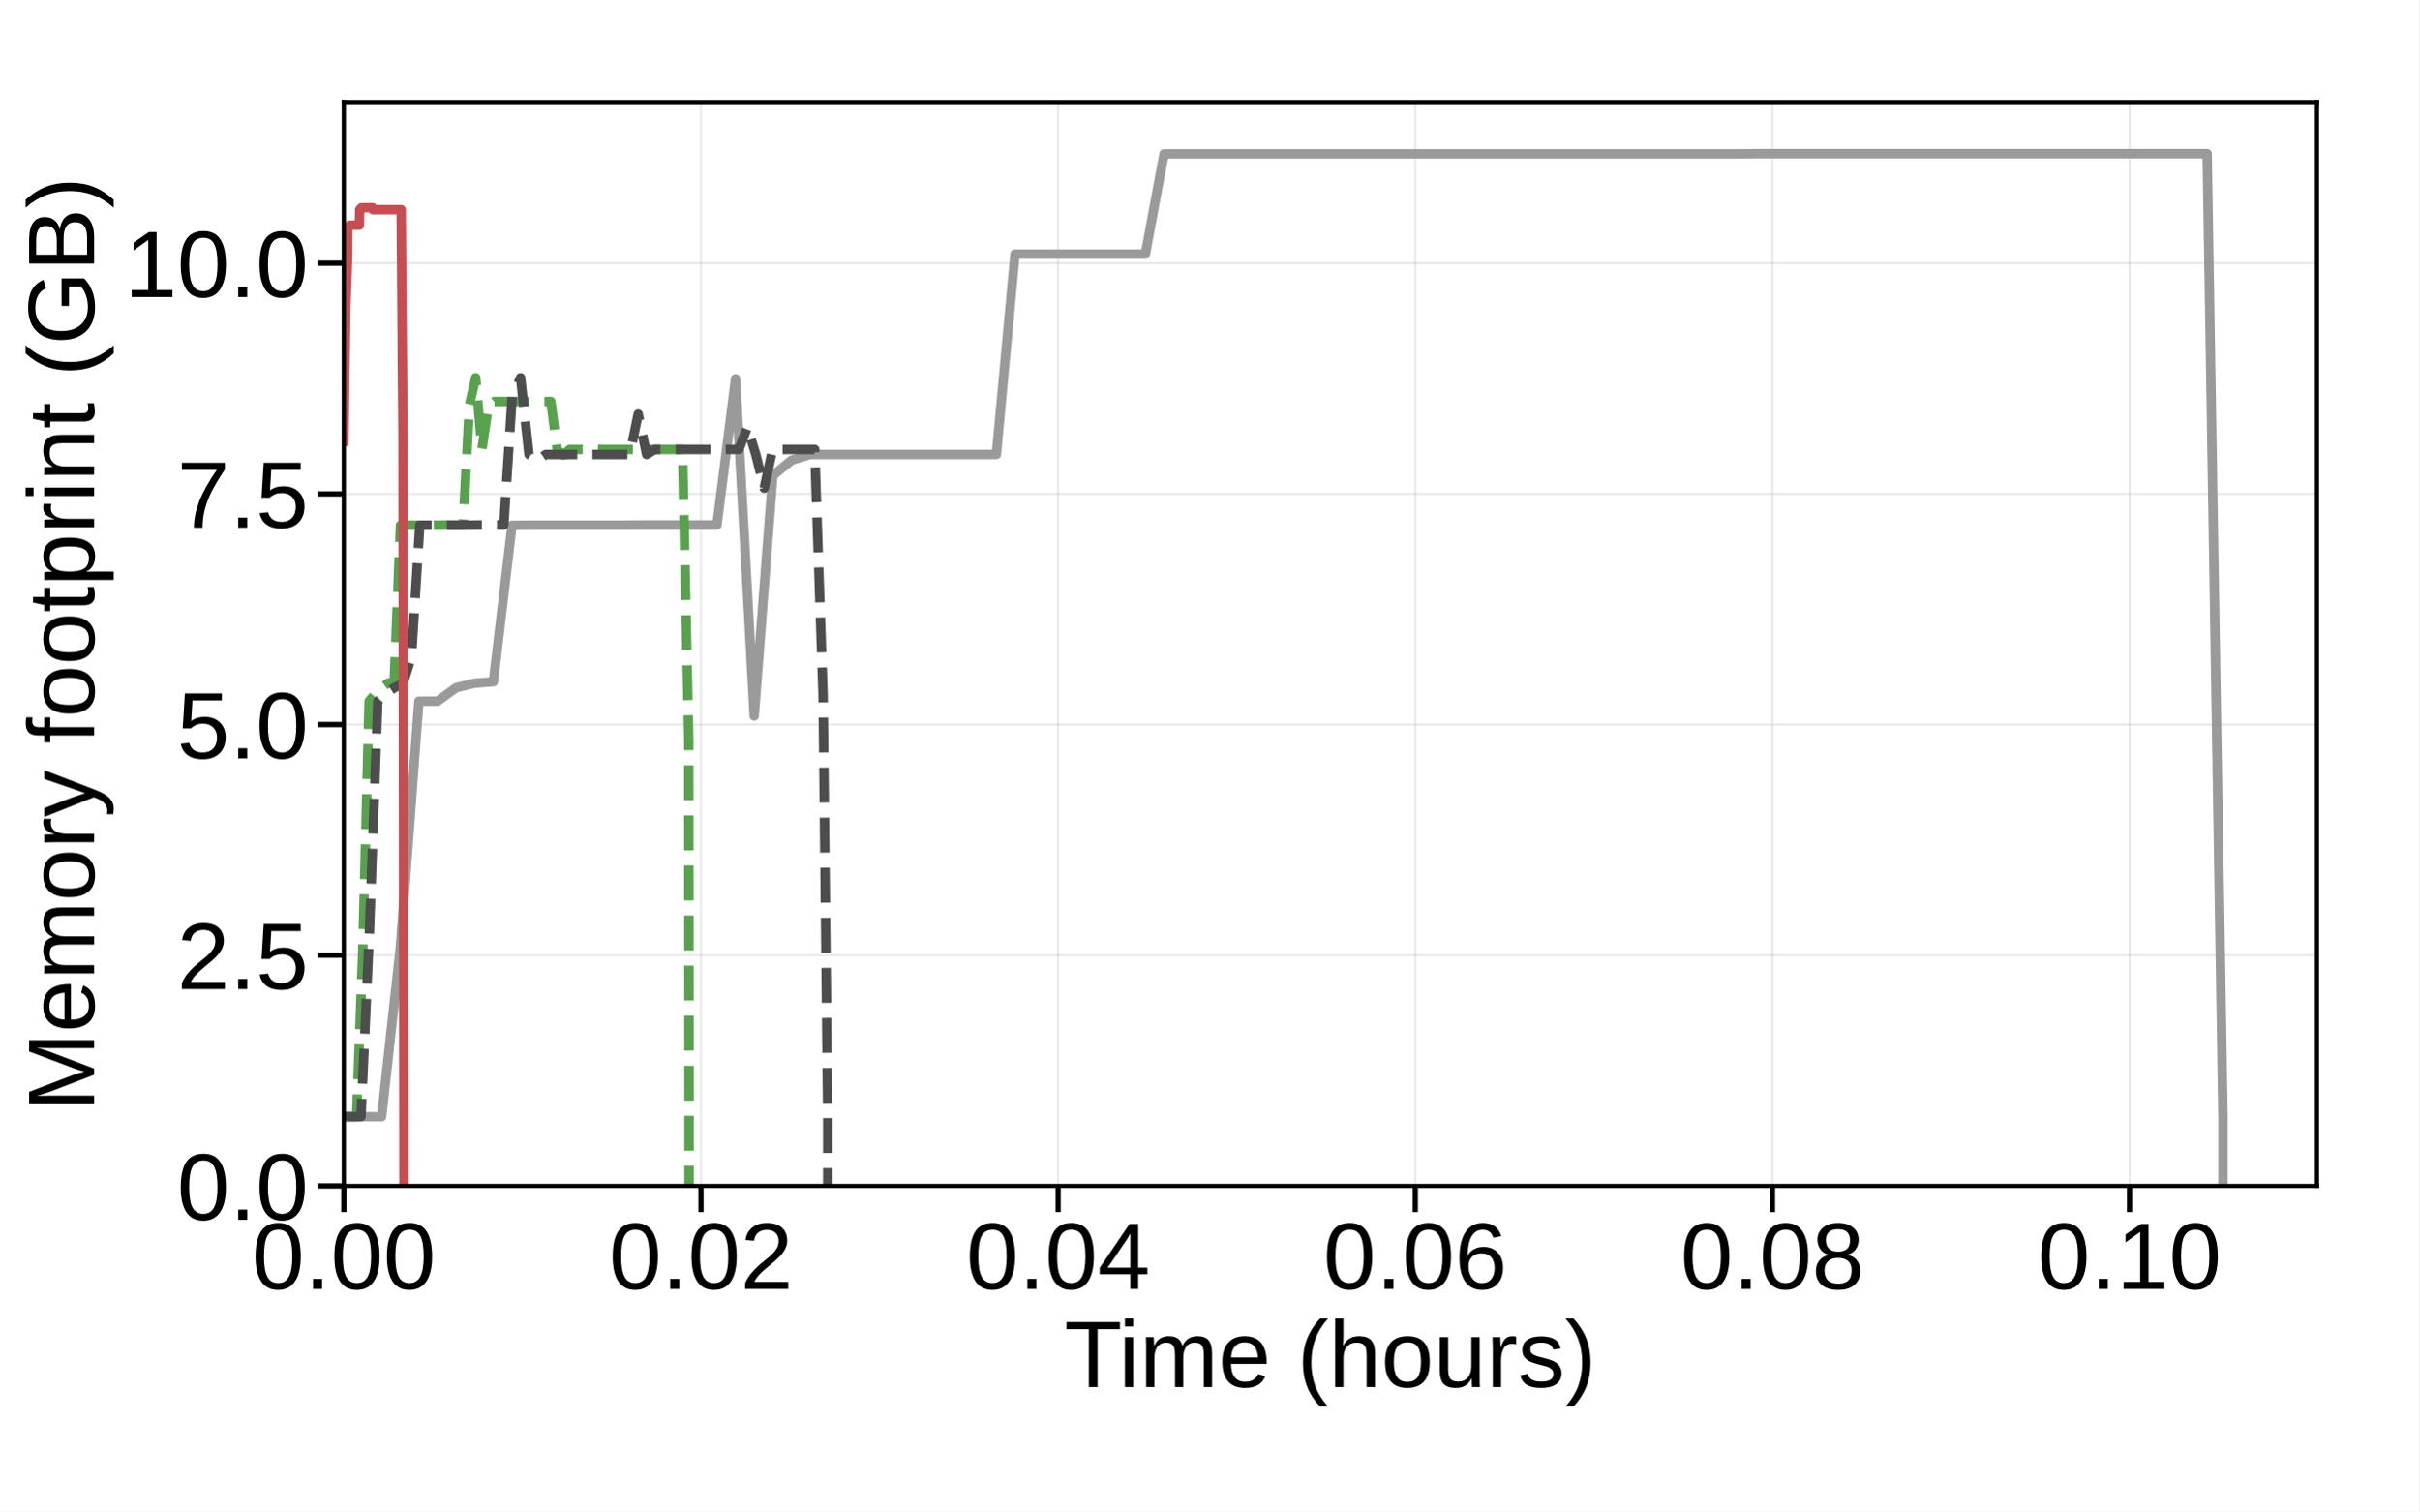
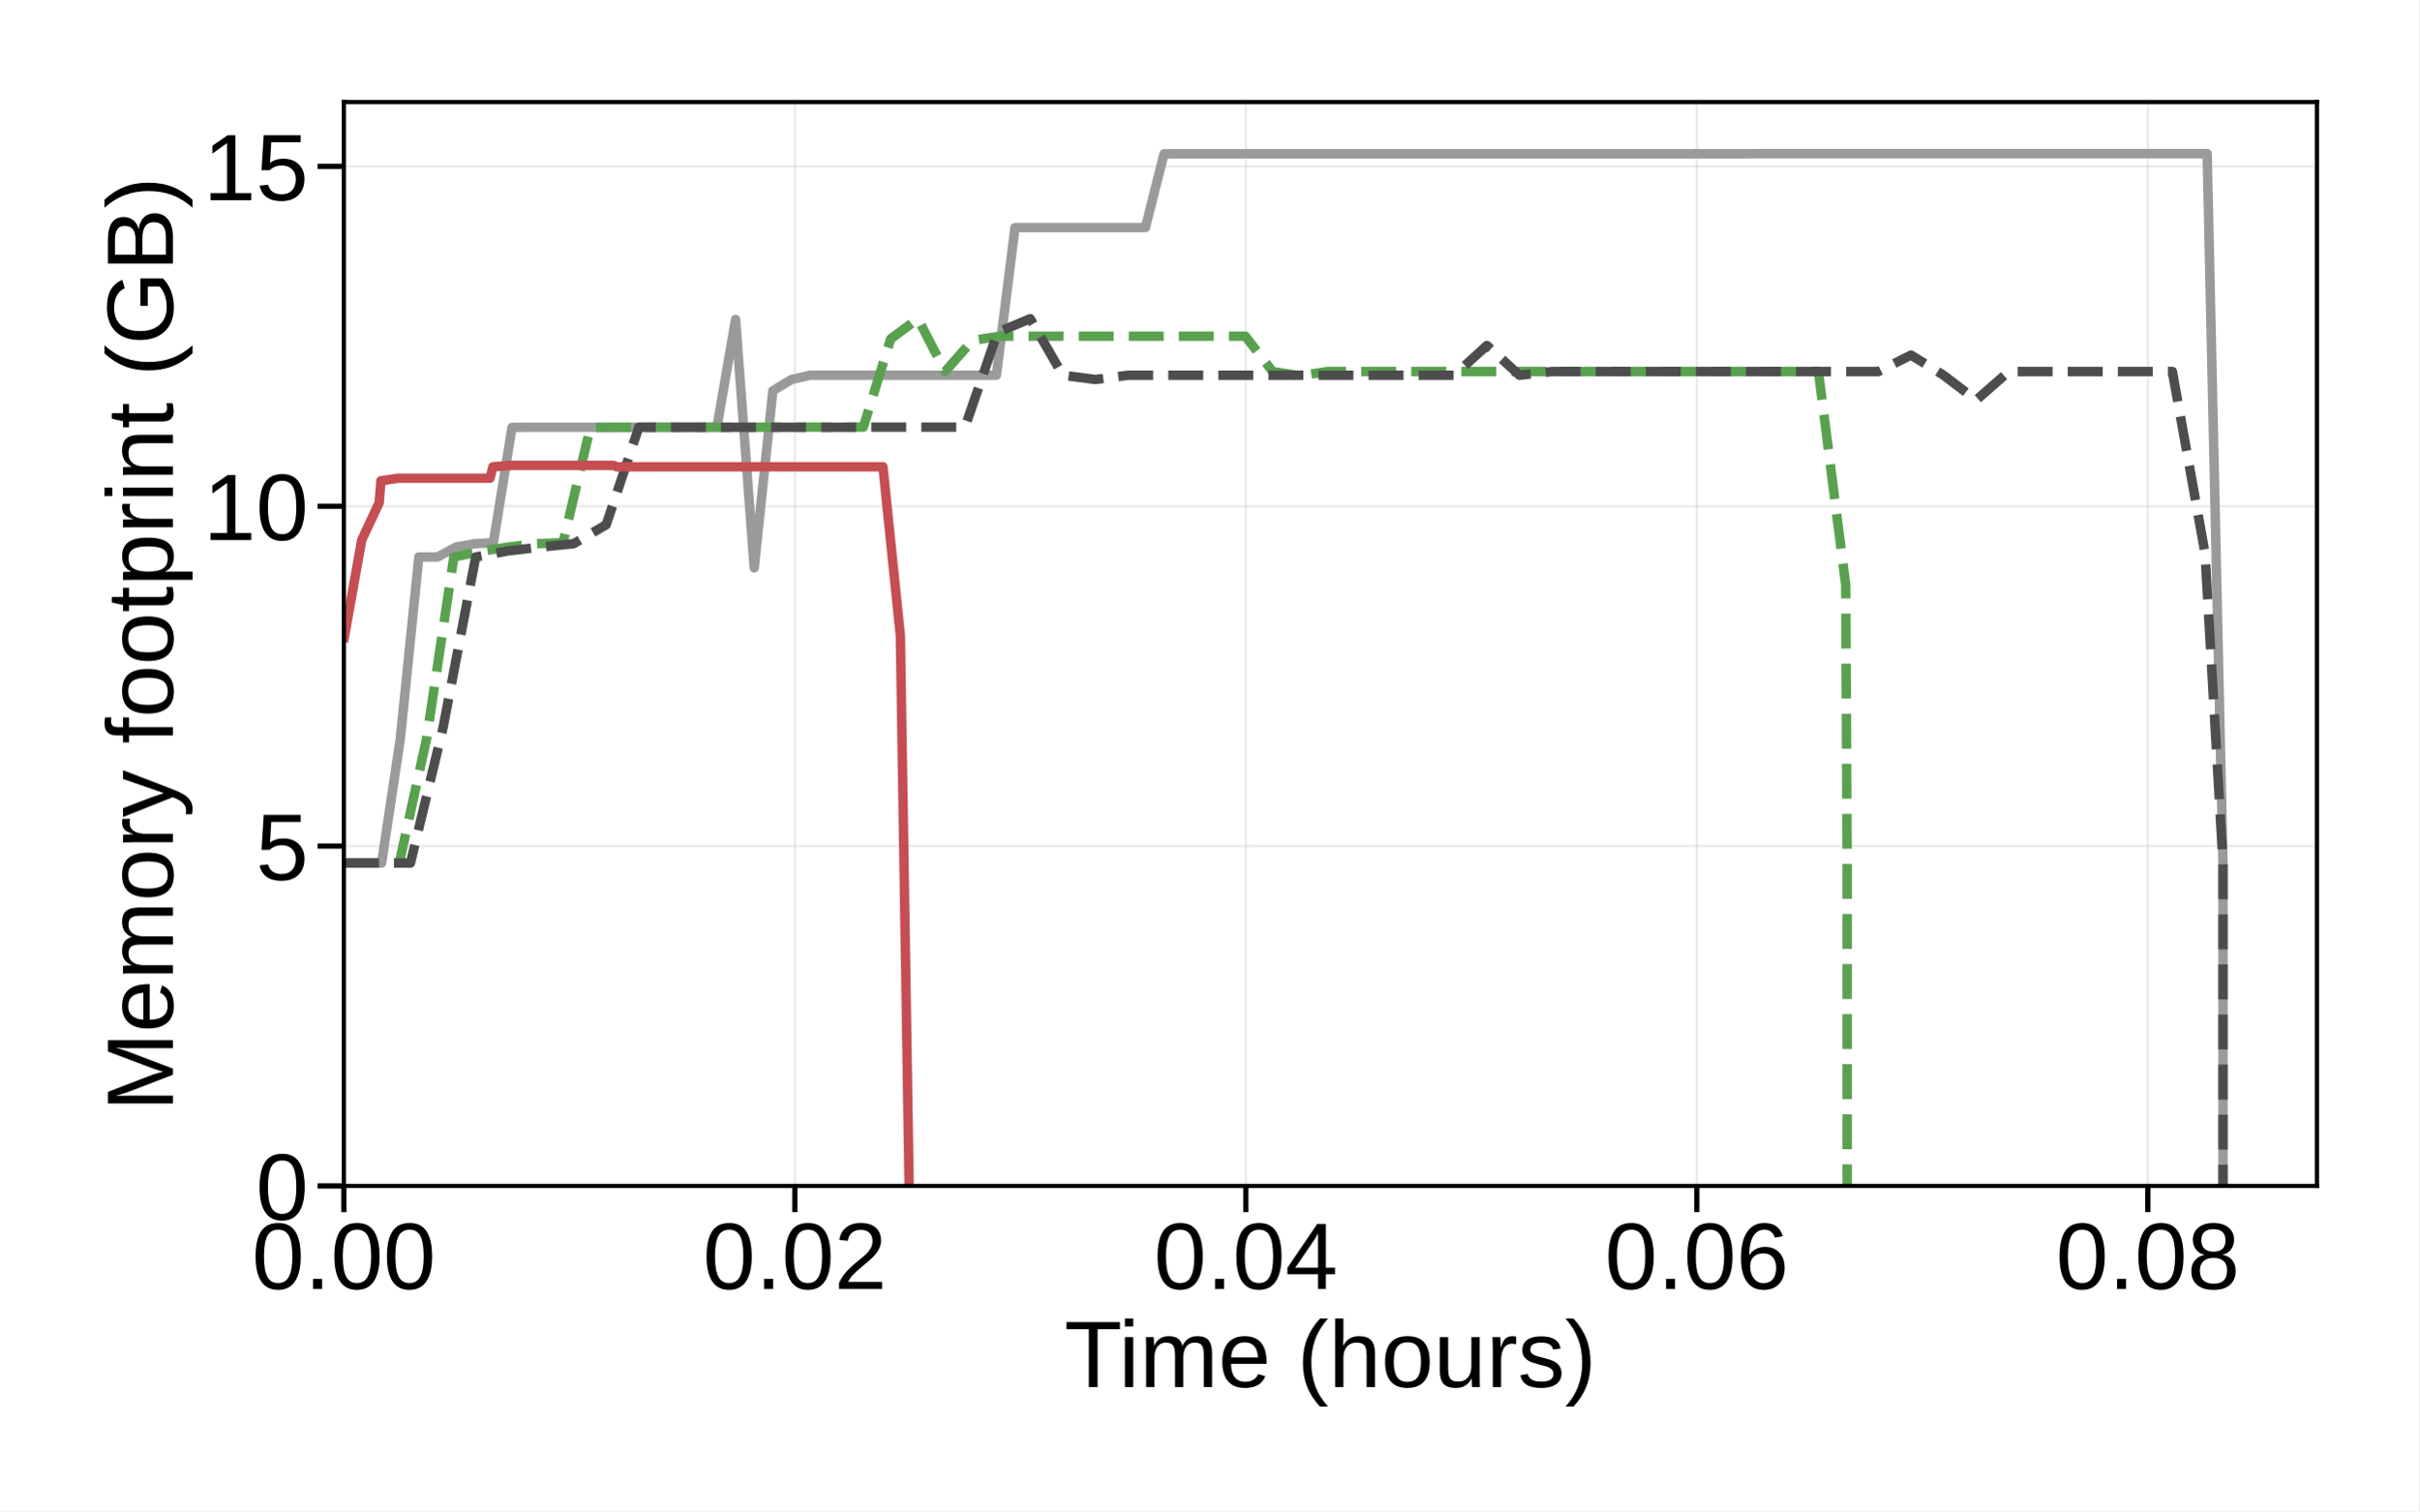
<svg xmlns="http://www.w3.org/2000/svg" xmlns:xlink="http://www.w3.org/1999/xlink" width="921.6pt" height="576pt" viewBox="0 0 921.6 576" version="1.1">
  <defs>
    <style type="text/css">*{stroke-linejoin: round; stroke-linecap: butt}</style>
  </defs>
  <g id="figure_1">
    <g id="patch_1">
      <path d="M 0 576  L 921.6 576  L 921.6 0  L 0 0  z " style="fill: #ffffff" />
    </g>
    <g id="axes_1">
      <g id="patch_2">
        <path d="M 130.99 451.94  L 882.72 451.94  L 882.72 38.88  L 130.99 38.88  z " style="fill: #ffffff" />
      </g>
      <g id="matplotlib.axis_1">
        <g id="xtick_1">
          <g id="line2d_1">
-             <path d="M 130.99 451.94  L 130.99 38.88  " clip-path="url(#p0d75d5bed7)" style="fill: none; stroke: #b0b0b0; stroke-opacity: 0.3; stroke-width: 0.8; stroke-linecap: square" />
+             <path d="M 130.99 451.94  L 130.99 38.88  " clip-path="url(#pa3915048e1)" style="fill: none; stroke: #b0b0b0; stroke-opacity: 0.3; stroke-width: 0.8; stroke-linecap: square" />
          </g>
          <g id="line2d_2">
            <defs>
-               <path id="m74de214829" d="M 0 0  L 0 10  " style="stroke: #000000; stroke-width: 2" />
+               <path id="m723b7fcb06" d="M 0 0  L 0 10  " style="stroke: #000000; stroke-width: 2" />
            </defs>
            <g>
-               <use xlink:href="#m74de214829" x="130.99" y="451.94" style="stroke: #000000; stroke-width: 2" />
+               <use xlink:href="#m723b7fcb06" x="130.99" y="451.94" style="stroke: #000000; stroke-width: 2" />
            </g>
          </g>
          <g id="text_1">
            <text style="font-size: 36px; font-family: 'Arial', 'DejaVu Sans', 'Liberation Sans', sans-serif; text-anchor: middle" x="130.99" y="491.208" transform="rotate(-0 130.99 491.2081)">0.00</text>
          </g>
        </g>
        <g id="xtick_2">
          <g id="line2d_3">
-             <path d="M 267.058 451.94  L 267.058 38.88  " clip-path="url(#p0d75d5bed7)" style="fill: none; stroke: #b0b0b0; stroke-opacity: 0.3; stroke-width: 0.8; stroke-linecap: square" />
+             <path d="M 302.814 451.94  L 302.814 38.88  " clip-path="url(#pa3915048e1)" style="fill: none; stroke: #b0b0b0; stroke-opacity: 0.3; stroke-width: 0.8; stroke-linecap: square" />
          </g>
          <g id="line2d_4">
            <g>
-               <use xlink:href="#m74de214829" x="267.058" y="451.94" style="stroke: #000000; stroke-width: 2" />
+               <use xlink:href="#m723b7fcb06" x="302.814" y="451.94" style="stroke: #000000; stroke-width: 2" />
            </g>
          </g>
          <g id="text_2">
-             <text style="font-size: 36px; font-family: 'Arial', 'DejaVu Sans', 'Liberation Sans', sans-serif; text-anchor: middle" x="267.058" y="491.208" transform="rotate(-0 267.0583 491.2081)">0.02</text>
+             <text style="font-size: 36px; font-family: 'Arial', 'DejaVu Sans', 'Liberation Sans', sans-serif; text-anchor: middle" x="302.814" y="491.208" transform="rotate(-0 302.814 491.2081)">0.02</text>
          </g>
        </g>
        <g id="xtick_3">
          <g id="line2d_5">
-             <path d="M 403.127 451.94  L 403.127 38.88  " clip-path="url(#p0d75d5bed7)" style="fill: none; stroke: #b0b0b0; stroke-opacity: 0.3; stroke-width: 0.8; stroke-linecap: square" />
+             <path d="M 474.638 451.94  L 474.638 38.88  " clip-path="url(#pa3915048e1)" style="fill: none; stroke: #b0b0b0; stroke-opacity: 0.3; stroke-width: 0.8; stroke-linecap: square" />
          </g>
          <g id="line2d_6">
            <g>
-               <use xlink:href="#m74de214829" x="403.127" y="451.94" style="stroke: #000000; stroke-width: 2" />
+               <use xlink:href="#m723b7fcb06" x="474.638" y="451.94" style="stroke: #000000; stroke-width: 2" />
            </g>
          </g>
          <g id="text_3">
-             <text style="font-size: 36px; font-family: 'Arial', 'DejaVu Sans', 'Liberation Sans', sans-serif; text-anchor: middle" x="403.127" y="491.208" transform="rotate(-0 403.1265 491.2081)">0.04</text>
+             <text style="font-size: 36px; font-family: 'Arial', 'DejaVu Sans', 'Liberation Sans', sans-serif; text-anchor: middle" x="474.638" y="491.208" transform="rotate(-0 474.638 491.2081)">0.04</text>
          </g>
        </g>
        <g id="xtick_4">
          <g id="line2d_7">
-             <path d="M 539.195 451.94  L 539.195 38.88  " clip-path="url(#p0d75d5bed7)" style="fill: none; stroke: #b0b0b0; stroke-opacity: 0.3; stroke-width: 0.8; stroke-linecap: square" />
+             <path d="M 646.462 451.94  L 646.462 38.88  " clip-path="url(#pa3915048e1)" style="fill: none; stroke: #b0b0b0; stroke-opacity: 0.3; stroke-width: 0.8; stroke-linecap: square" />
          </g>
          <g id="line2d_8">
            <g>
-               <use xlink:href="#m74de214829" x="539.195" y="451.94" style="stroke: #000000; stroke-width: 2" />
+               <use xlink:href="#m723b7fcb06" x="646.462" y="451.94" style="stroke: #000000; stroke-width: 2" />
            </g>
          </g>
          <g id="text_4">
-             <text style="font-size: 36px; font-family: 'Arial', 'DejaVu Sans', 'Liberation Sans', sans-serif; text-anchor: middle" x="539.195" y="491.208" transform="rotate(-0 539.1948 491.2081)">0.06</text>
+             <text style="font-size: 36px; font-family: 'Arial', 'DejaVu Sans', 'Liberation Sans', sans-serif; text-anchor: middle" x="646.462" y="491.208" transform="rotate(-0 646.462 491.2081)">0.06</text>
          </g>
        </g>
        <g id="xtick_5">
          <g id="line2d_9">
-             <path d="M 675.263 451.94  L 675.263 38.88  " clip-path="url(#p0d75d5bed7)" style="fill: none; stroke: #b0b0b0; stroke-opacity: 0.3; stroke-width: 0.8; stroke-linecap: square" />
+             <path d="M 818.286 451.94  L 818.286 38.88  " clip-path="url(#pa3915048e1)" style="fill: none; stroke: #b0b0b0; stroke-opacity: 0.3; stroke-width: 0.8; stroke-linecap: square" />
          </g>
          <g id="line2d_10">
            <g>
-               <use xlink:href="#m74de214829" x="675.263" y="451.94" style="stroke: #000000; stroke-width: 2" />
+               <use xlink:href="#m723b7fcb06" x="818.286" y="451.94" style="stroke: #000000; stroke-width: 2" />
            </g>
          </g>
          <g id="text_5">
-             <text style="font-size: 36px; font-family: 'Arial', 'DejaVu Sans', 'Liberation Sans', sans-serif; text-anchor: middle" x="675.263" y="491.208" transform="rotate(-0 675.2631 491.2081)">0.08</text>
+             <text style="font-size: 36px; font-family: 'Arial', 'DejaVu Sans', 'Liberation Sans', sans-serif; text-anchor: middle" x="818.286" y="491.208" transform="rotate(-0 818.286 491.2081)">0.08</text>
          </g>
        </g>
-         <g id="xtick_6">
-           <g id="line2d_11">
-             <path d="M 811.331 451.94  L 811.331 38.88  " clip-path="url(#p0d75d5bed7)" style="fill: none; stroke: #b0b0b0; stroke-opacity: 0.3; stroke-width: 0.8; stroke-linecap: square" />
-           </g>
-           <g id="line2d_12">
-             <g>
-               <use xlink:href="#m74de214829" x="811.331" y="451.94" style="stroke: #000000; stroke-width: 2" />
-             </g>
-           </g>
-           <g id="text_6">
-             <text style="font-size: 36px; font-family: 'Arial', 'DejaVu Sans', 'Liberation Sans', sans-serif; text-anchor: middle" x="811.331" y="491.208" transform="rotate(-0 811.3313 491.2081)">0.10</text>
-           </g>
-         </g>
-         <g id="text_7">
+         <g id="text_6">
          <text style="font-size: 36px; font-family: 'Arial', 'DejaVu Sans', 'Liberation Sans', sans-serif; text-anchor: middle" x="506.855" y="528.57" transform="rotate(-0 506.855 528.57)">Time (hours)</text>
        </g>
      </g>
      <g id="matplotlib.axis_2">
        <g id="ytick_1">
+           <g id="line2d_11">
+             <path d="M 130.99 451.94  L 882.72 451.94  " clip-path="url(#pa3915048e1)" style="fill: none; stroke: #b0b0b0; stroke-opacity: 0.3; stroke-width: 0.8; stroke-linecap: square" />
+           </g>
+           <g id="line2d_12">
+             <defs>
+               <path id="m140f3385c9" d="M 0 0  L -10 0  " style="stroke: #000000; stroke-width: 2" />
+             </defs>
+             <g>
+               <use xlink:href="#m140f3385c9" x="130.99" y="451.94" style="stroke: #000000; stroke-width: 2" />
+             </g>
+           </g>
+           <g id="text_7">
+             <text style="font-size: 36px; font-family: 'Arial', 'DejaVu Sans', 'Liberation Sans', sans-serif; text-anchor: end" x="117.49" y="464.824" transform="rotate(-0 117.49 464.8241)">0</text>
+           </g>
+         </g>
+         <g id="ytick_2">
          <g id="line2d_13">
-             <path d="M 130.99 451.94  L 882.72 451.94  " clip-path="url(#p0d75d5bed7)" style="fill: none; stroke: #b0b0b0; stroke-opacity: 0.3; stroke-width: 0.8; stroke-linecap: square" />
+             <path d="M 130.99 322.424  L 882.72 322.424  " clip-path="url(#pa3915048e1)" style="fill: none; stroke: #b0b0b0; stroke-opacity: 0.3; stroke-width: 0.8; stroke-linecap: square" />
          </g>
          <g id="line2d_14">
-             <defs>
-               <path id="m573029d29b" d="M 0 0  L -10 0  " style="stroke: #000000; stroke-width: 2" />
-             </defs>
            <g>
-               <use xlink:href="#m573029d29b" x="130.99" y="451.94" style="stroke: #000000; stroke-width: 2" />
+               <use xlink:href="#m140f3385c9" x="130.99" y="322.424" style="stroke: #000000; stroke-width: 2" />
            </g>
          </g>
          <g id="text_8">
-             <text style="font-size: 36px; font-family: 'Arial', 'DejaVu Sans', 'Liberation Sans', sans-serif; text-anchor: end" x="117.49" y="464.824" transform="rotate(-0 117.49 464.8241)">0.0</text>
+             <text style="font-size: 36px; font-family: 'Arial', 'DejaVu Sans', 'Liberation Sans', sans-serif; text-anchor: end" x="117.49" y="335.308" transform="rotate(-0 117.49 335.3076)">5</text>
          </g>
        </g>
-         <g id="ytick_2">
+         <g id="ytick_3">
          <g id="line2d_15">
-             <path d="M 130.99 364.027  L 882.72 364.027  " clip-path="url(#p0d75d5bed7)" style="fill: none; stroke: #b0b0b0; stroke-opacity: 0.3; stroke-width: 0.8; stroke-linecap: square" />
+             <path d="M 130.99 192.907  L 882.72 192.907  " clip-path="url(#pa3915048e1)" style="fill: none; stroke: #b0b0b0; stroke-opacity: 0.3; stroke-width: 0.8; stroke-linecap: square" />
          </g>
          <g id="line2d_16">
            <g>
-               <use xlink:href="#m573029d29b" x="130.99" y="364.027" style="stroke: #000000; stroke-width: 2" />
+               <use xlink:href="#m140f3385c9" x="130.99" y="192.907" style="stroke: #000000; stroke-width: 2" />
            </g>
          </g>
          <g id="text_9">
-             <text style="font-size: 36px; font-family: 'Arial', 'DejaVu Sans', 'Liberation Sans', sans-serif; text-anchor: end" x="117.49" y="376.911" transform="rotate(-0 117.49 376.9108)">2.5</text>
+             <text style="font-size: 36px; font-family: 'Arial', 'DejaVu Sans', 'Liberation Sans', sans-serif; text-anchor: end" x="117.49" y="205.791" transform="rotate(-0 117.49 205.7911)">10</text>
          </g>
        </g>
-         <g id="ytick_3">
+         <g id="ytick_4">
          <g id="line2d_17">
-             <path d="M 130.99 276.113  L 882.72 276.113  " clip-path="url(#p0d75d5bed7)" style="fill: none; stroke: #b0b0b0; stroke-opacity: 0.3; stroke-width: 0.8; stroke-linecap: square" />
+             <path d="M 130.99 63.391  L 882.72 63.391  " clip-path="url(#pa3915048e1)" style="fill: none; stroke: #b0b0b0; stroke-opacity: 0.3; stroke-width: 0.8; stroke-linecap: square" />
          </g>
          <g id="line2d_18">
            <g>
-               <use xlink:href="#m573029d29b" x="130.99" y="276.113" style="stroke: #000000; stroke-width: 2" />
+               <use xlink:href="#m140f3385c9" x="130.99" y="63.391" style="stroke: #000000; stroke-width: 2" />
            </g>
          </g>
          <g id="text_10">
-             <text style="font-size: 36px; font-family: 'Arial', 'DejaVu Sans', 'Liberation Sans', sans-serif; text-anchor: end" x="117.49" y="288.997" transform="rotate(-0 117.49 288.9975)">5.0</text>
+             <text style="font-size: 36px; font-family: 'Arial', 'DejaVu Sans', 'Liberation Sans', sans-serif; text-anchor: end" x="117.49" y="76.275" transform="rotate(-0 117.49 76.27464)">15</text>
          </g>
        </g>
-         <g id="ytick_4">
-           <g id="line2d_19">
-             <path d="M 130.99 188.2  L 882.72 188.2  " clip-path="url(#p0d75d5bed7)" style="fill: none; stroke: #b0b0b0; stroke-opacity: 0.3; stroke-width: 0.8; stroke-linecap: square" />
-           </g>
-           <g id="line2d_20">
-             <g>
-               <use xlink:href="#m573029d29b" x="130.99" y="188.2" style="stroke: #000000; stroke-width: 2" />
-             </g>
-           </g>
-           <g id="text_11">
-             <text style="font-size: 36px; font-family: 'Arial', 'DejaVu Sans', 'Liberation Sans', sans-serif; text-anchor: end" x="117.49" y="201.084" transform="rotate(-0 117.49 201.0842)">7.5</text>
-           </g>
-         </g>
-         <g id="ytick_5">
-           <g id="line2d_21">
-             <path d="M 130.99 100.287  L 882.72 100.287  " clip-path="url(#p0d75d5bed7)" style="fill: none; stroke: #b0b0b0; stroke-opacity: 0.3; stroke-width: 0.8; stroke-linecap: square" />
-           </g>
-           <g id="line2d_22">
-             <g>
-               <use xlink:href="#m573029d29b" x="130.99" y="100.287" style="stroke: #000000; stroke-width: 2" />
-             </g>
-           </g>
-           <g id="text_12">
-             <text style="font-size: 36px; font-family: 'Arial', 'DejaVu Sans', 'Liberation Sans', sans-serif; text-anchor: end" x="117.49" y="113.171" transform="rotate(-0 117.49 113.1709)">10.0</text>
-           </g>
-         </g>
-         <g id="text_13">
-           <text style="font-size: 36px; font-family: 'Arial', 'DejaVu Sans', 'Liberation Sans', sans-serif; text-anchor: middle" x="35.854" y="245.41" transform="rotate(-90 35.85375 245.41)">Memory footprint (GB)</text>
+         <g id="text_11">
+           <text style="font-size: 36px; font-family: 'Arial', 'DejaVu Sans', 'Liberation Sans', sans-serif; text-anchor: middle" x="65.874" y="245.41" transform="rotate(-90 65.87438 245.41)">Memory footprint (GB)</text>
        </g>
      </g>
-       <g id="line2d_23">
-         <path d="M 131.031 425.553  L 138.139 425.553  L 145.374 425.553  L 152.469 361.584  L 159.566 267.21  L 166.666 267.21  L 173.763 262.059  L 180.861 260.342  L 187.958 259.793  L 195.057 200.172  L 202.153 200.104  L 209.248 200.104  L 216.347 200.104  L 223.445 200.104  L 230.541 200.104  L 237.641 200.104  L 244.738 200.035  L 251.837 200.035  L 258.935 200.035  L 266.034 200.035  L 273.131 200.035  L 280.229 144.338  L 287.328 272.823  L 294.428 181.216  L 301.523 175.378  L 308.623 173.18  L 315.72 173.18  L 322.818 173.18  L 329.917 173.18  L 337.015 173.18  L 344.111 173.18  L 351.208 173.18  L 358.303 173.18  L 365.4 173.18  L 372.501 173.18  L 379.595 173.18  L 386.695 96.806  L 393.794 96.806  L 400.894 96.806  L 407.991 96.806  L 415.086 96.806  L 422.183 96.806  L 429.28 96.806  L 436.375 96.806  L 443.483 58.618  L 450.581 58.618  L 457.677 58.618  L 464.774 58.618  L 471.873 58.618  L 478.969 58.618  L 486.068 58.618  L 493.163 58.618  L 500.258 58.618  L 507.355 58.618  L 514.451 58.618  L 521.546 58.618  L 528.642 58.618  L 535.734 58.618  L 542.828 58.618  L 549.924 58.618  L 557.022 58.618  L 564.123 58.618  L 571.218 58.618  L 578.308 58.618  L 585.407 58.618  L 592.504 58.618  L 599.6 58.618  L 606.695 58.618  L 613.793 58.618  L 620.888 58.618  L 627.984 58.618  L 635.079 58.618  L 642.177 58.618  L 649.271 58.618  L 656.365 58.618  L 663.459 58.618  L 670.554 58.55  L 677.65 58.55  L 684.748 58.55  L 691.843 58.55  L 698.938 58.55  L 706.031 58.55  L 713.138 58.55  L 720.234 58.55  L 727.33 58.55  L 734.427 58.55  L 741.519 58.55  L 748.615 58.55  L 755.712 58.55  L 762.805 58.55  L 769.904 58.55  L 777.002 58.55  L 784.099 58.55  L 791.195 58.55  L 798.291 58.55  L 805.389 58.55  L 812.487 58.55  L 819.592 58.55  L 826.688 58.55  L 833.786 58.55  L 840.885 58.55  L 846.923 425.54  L 846.923 451.94  " clip-path="url(#p0d75d5bed7)" style="fill: none; stroke: #9a9a9a; stroke-width: 3.6; stroke-linecap: square" />
+       <g id="line2d_19">
+         <path d="M 131.031 328.89  L 138.139 328.89  L 145.374 328.89  L 152.469 281.769  L 159.566 212.252  L 166.666 212.252  L 173.763 208.458  L 180.861 207.193  L 187.958 206.788  L 195.057 162.871  L 202.153 162.82  L 209.248 162.82  L 216.347 162.82  L 223.445 162.82  L 230.541 162.82  L 237.641 162.82  L 244.738 162.77  L 251.837 162.77  L 258.935 162.77  L 266.034 162.77  L 273.131 162.77  L 280.229 121.743  L 287.328 216.387  L 294.428 148.908  L 301.523 144.607  L 308.623 142.988  L 315.72 142.988  L 322.818 142.988  L 329.917 142.988  L 337.015 142.988  L 344.111 142.988  L 351.208 142.988  L 358.303 142.988  L 365.4 142.988  L 372.501 142.988  L 379.595 142.988  L 386.695 86.729  L 393.794 86.729  L 400.894 86.729  L 407.991 86.729  L 415.086 86.729  L 422.183 86.729  L 429.28 86.729  L 436.375 86.729  L 443.483 58.6  L 450.581 58.6  L 457.677 58.6  L 464.774 58.6  L 471.873 58.6  L 478.969 58.6  L 486.068 58.6  L 493.163 58.6  L 500.258 58.6  L 507.355 58.6  L 514.451 58.6  L 521.546 58.6  L 528.642 58.6  L 535.734 58.6  L 542.828 58.6  L 549.924 58.6  L 557.022 58.6  L 564.123 58.6  L 571.218 58.6  L 578.308 58.6  L 585.407 58.6  L 592.504 58.6  L 599.6 58.6  L 606.695 58.6  L 613.793 58.6  L 620.888 58.6  L 627.984 58.6  L 635.079 58.6  L 642.177 58.6  L 649.271 58.6  L 656.365 58.6  L 663.459 58.6  L 670.554 58.55  L 677.65 58.55  L 684.748 58.55  L 691.843 58.55  L 698.938 58.55  L 706.031 58.55  L 713.138 58.55  L 720.234 58.55  L 727.33 58.55  L 734.427 58.55  L 741.519 58.55  L 748.615 58.55  L 755.712 58.55  L 762.805 58.55  L 769.904 58.55  L 777.002 58.55  L 784.099 58.55  L 791.195 58.55  L 798.291 58.55  L 805.389 58.55  L 812.487 58.55  L 819.592 58.55  L 826.688 58.55  L 833.786 58.55  L 840.885 58.55  L 846.923 328.88  L 846.923 451.94  " clip-path="url(#pa3915048e1)" style="fill: none; stroke: #9a9a9a; stroke-width: 3.6; stroke-linecap: square" />
      </g>
-       <g id="line2d_24">
-         <path d="M 130.999 425.54  L 133.389 425.54  L 135.838 425.54  L 138.225 361.303  L 140.612 267.208  L 143.001 264.255  L 145.388 262.057  L 147.777 260.34  L 150.164 259.791  L 152.553 200.17  L 154.939 200.101  L 157.33 200.101  L 159.717 200.101  L 162.104 200.101  L 164.491 200.101  L 166.879 200.101  L 169.266 200.033  L 171.655 200.033  L 174.042 200.033  L 176.437 200.033  L 178.824 154.432  L 181.21 143.924  L 183.596 171.257  L 185.984 155.185  L 188.372 152.988  L 190.76 152.988  L 193.148 152.988  L 195.535 152.988  L 197.921 152.988  L 200.31 152.988  L 202.697 152.988  L 205.084 152.988  L 207.472 152.988  L 209.86 152.988  L 212.248 171.257  L 214.635 173.455  L 217.024 171.257  L 219.41 171.257  L 221.797 171.257  L 224.185 171.257  L 226.572 171.257  L 228.96 171.257  L 231.349 171.257  L 233.737 171.257  L 236.124 171.257  L 238.511 171.257  L 240.899 171.257  L 243.286 171.257  L 245.672 171.257  L 248.06 171.257  L 250.448 171.257  L 252.835 171.257  L 255.222 171.257  L 257.609 171.257  L 259.996 171.257  L 262.384 281.694  L 262.51 425.54  L 262.51 451.94  " clip-path="url(#p0d75d5bed7)" style="fill: none; stroke-dasharray: 13.32,5.76; stroke-dashoffset: 0; stroke: #59a14f; stroke-width: 3.6" />
+       <g id="line2d_20">
+         <path d="M 131.029 328.88  L 141.436 328.88  L 152.101 328.88  L 162.498 281.562  L 172.894 212.251  L 183.294 210.075  L 193.692 208.456  L 204.092 207.192  L 214.491 206.787  L 224.891 162.869  L 235.285 162.819  L 245.696 162.819  L 256.09 162.819  L 266.486 162.819  L 276.88 162.819  L 287.278 162.819  L 297.676 162.768  L 308.077 162.768  L 318.475 162.768  L 328.904 162.768  L 339.3 129.178  L 349.69 121.437  L 360.08 141.572  L 370.48 129.733  L 380.878 128.114  L 391.277 128.114  L 401.675 128.114  L 412.071 128.114  L 422.461 128.114  L 432.865 128.114  L 443.259 128.114  L 453.653 128.114  L 464.054 128.114  L 474.454 128.114  L 484.852 141.572  L 495.248 143.191  L 505.651 141.572  L 516.041 141.572  L 526.439 141.572  L 536.835 141.572  L 547.231 141.572  L 557.631 141.572  L 568.034 141.572  L 578.434 141.572  L 588.83 141.572  L 599.224 141.572  L 609.622 141.572  L 620.016 141.572  L 630.41 141.572  L 640.809 141.572  L 651.207 141.572  L 661.601 141.572  L 671.995 141.572  L 682.391 141.572  L 692.787 141.572  L 703.187 222.921  L 703.737 328.88  L 703.737 451.94  " clip-path="url(#pa3915048e1)" style="fill: none; stroke-dasharray: 13.32,5.76; stroke-dashoffset: 0; stroke: #59a14f; stroke-width: 3.6" />
      </g>
-       <g id="line2d_25">
-         <path d="M 131.002 425.54  L 134.205 425.54  L 137.525 425.54  L 140.725 355.465  L 143.926 267.21  L 147.126 264.051  L 150.326 262.059  L 153.527 260.342  L 156.727 250.521  L 159.927 200.104  L 163.129 200.104  L 166.327 200.104  L 169.528 200.104  L 172.728 200.104  L 175.929 200.104  L 179.128 200.104  L 182.328 200.035  L 185.528 200.035  L 188.728 200.035  L 191.927 200.035  L 195.126 151  L 198.325 143.926  L 201.526 173.18  L 204.727 175.378  L 207.926 173.18  L 211.126 173.18  L 214.326 173.18  L 217.526 173.18  L 220.727 173.18  L 223.927 173.18  L 227.127 173.18  L 230.327 173.18  L 233.529 173.18  L 236.728 173.18  L 239.928 173.18  L 243.129 157.795  L 246.33 173.18  L 249.529 171.257  L 252.729 171.257  L 255.929 171.257  L 259.13 171.257  L 262.329 171.257  L 265.529 171.257  L 268.729 171.257  L 271.931 171.257  L 275.132 171.257  L 278.332 171.257  L 281.532 171.257  L 284.733 162.738  L 287.934 173.18  L 291.134 186.024  L 294.335 171.257  L 297.545 171.257  L 300.745 171.257  L 303.944 171.257  L 307.145 171.257  L 310.376 171.257  L 313.578 265.212  L 315.343 425.542  L 315.343 451.94  " clip-path="url(#p0d75d5bed7)" style="fill: none; stroke-dasharray: 13.32,5.76; stroke-dashoffset: 0; stroke: #4d4d4d; stroke-width: 3.6" />
+       <g id="line2d_21">
+         <path d="M 131.037 328.88  L 143.474 328.88  L 156.369 328.88  L 168.796 277.262  L 181.225 212.252  L 193.652 209.925  L 206.079 208.458  L 218.511 207.193  L 230.938 199.958  L 243.367 162.82  L 255.799 162.82  L 268.221 162.82  L 280.653 162.82  L 293.08 162.82  L 305.51 162.82  L 317.932 162.82  L 330.358 162.77  L 342.785 162.77  L 355.215 162.77  L 367.637 162.77  L 380.061 126.65  L 392.483 121.439  L 404.915 142.988  L 417.347 144.607  L 429.771 142.988  L 442.196 142.988  L 454.623 142.988  L 467.052 142.988  L 479.482 142.988  L 491.909 142.988  L 504.338 142.988  L 516.765 142.988  L 529.197 142.988  L 541.621 142.988  L 554.051 142.988  L 566.48 131.656  L 578.909 142.988  L 591.334 141.572  L 603.761 141.572  L 616.19 141.572  L 628.62 141.572  L 641.042 141.572  L 653.469 141.572  L 665.898 141.572  L 678.332 141.572  L 690.764 141.572  L 703.191 141.572  L 715.618 141.572  L 728.05 135.297  L 740.479 142.988  L 752.906 152.449  L 765.338 141.572  L 777.802 141.572  L 790.229 141.572  L 802.654 141.572  L 815.083 141.572  L 827.634 141.572  L 840.066 210.78  L 846.923 328.882  L 846.923 451.94  " clip-path="url(#pa3915048e1)" style="fill: none; stroke-dasharray: 13.32,5.76; stroke-dashoffset: 0; stroke: #4d4d4d; stroke-width: 3.6" />
      </g>
-       <g id="line2d_26">
-         <path d="M 131.008 168.144  L 131.715 117.731  L 132.421 98.5  L 132.494 87.099  L 133.201 85.794  L 133.907 85.794  L 133.944 85.794  L 134.651 85.794  L 135.357 85.794  L 135.5 85.794  L 136.206 85.794  L 136.913 85.794  L 137.031 79.888  L 137.737 79.132  L 138.444 79.132  L 138.658 79.132  L 139.365 79.132  L 140.071 79.132  L 140.499 79.132  L 141.206 79.132  L 141.912 79.132  L 142.047 79.888  L 142.753 79.888  L 143.46 79.888  L 143.638 79.888  L 144.344 79.888  L 145.05 79.888  L 145.44 79.888  L 146.147 79.888  L 146.853 79.888  L 147.031 79.888  L 147.739 79.888  L 148.445 79.888  L 148.485 79.888  L 149.191 79.888  L 149.866 79.888  L 150.572 79.888  L 151.278 79.888  L 151.421 79.888  L 152.128 79.888  L 152.834 79.888  L 153.54 167.284  L 153.896 451.94  L 153.896 451.94  " clip-path="url(#p0d75d5bed7)" style="fill: none; stroke: #c44e52; stroke-width: 3.6; stroke-linecap: square" />
+       <g id="line2d_22">
+         <path d="M 131.164 242.892  L 137.806 205.757  L 144.447 191.591  L 145.132 183.193  L 151.774 182.232  L 158.417 182.232  L 158.769 182.232  L 165.409 182.232  L 172.05 182.232  L 173.396 182.232  L 180.036 182.232  L 186.679 182.232  L 187.793 177.881  L 194.433 177.324  L 201.076 177.324  L 203.086 177.324  L 209.733 177.324  L 216.379 177.324  L 220.402 177.324  L 227.045 177.324  L 233.688 177.324  L 234.953 177.881  L 241.593 177.881  L 248.235 177.881  L 249.913 177.881  L 256.554 177.881  L 263.193 177.881  L 266.861 177.881  L 273.5 177.881  L 280.144 177.881  L 281.821 177.881  L 288.47 177.881  L 295.115 177.881  L 295.49 177.881  L 302.13 177.881  L 308.468 177.881  L 315.107 177.881  L 321.75 177.881  L 323.096 177.881  L 329.738 177.881  L 336.377 177.881  L 343.02 242.258  L 346.361 451.94  L 346.361 451.94  " clip-path="url(#pa3915048e1)" style="fill: none; stroke: #c44e52; stroke-width: 3.6; stroke-linecap: square" />
      </g>
      <g id="patch_3">
        <path d="M 130.99 451.94  L 130.99 38.88  " style="fill: none; stroke: #000000; stroke-width: 1.6; stroke-linejoin: miter; stroke-linecap: square" />
      </g>
      <g id="patch_4">
        <path d="M 882.72 451.94  L 882.72 38.88  " style="fill: none; stroke: #000000; stroke-width: 1.6; stroke-linejoin: miter; stroke-linecap: square" />
      </g>
      <g id="patch_5">
        <path d="M 130.99 451.94  L 882.72 451.94  " style="fill: none; stroke: #000000; stroke-width: 1.6; stroke-linejoin: miter; stroke-linecap: square" />
      </g>
      <g id="patch_6">
        <path d="M 130.99 38.88  L 882.72 38.88  " style="fill: none; stroke: #000000; stroke-width: 1.6; stroke-linejoin: miter; stroke-linecap: square" />
      </g>
    </g>
  </g>
  <defs>
-     <clipPath id="p0d75d5bed7">
+     <clipPath id="pa3915048e1">
      <rect x="130.99" y="38.88" width="751.73" height="413.06" />
    </clipPath>
  </defs>
</svg>
